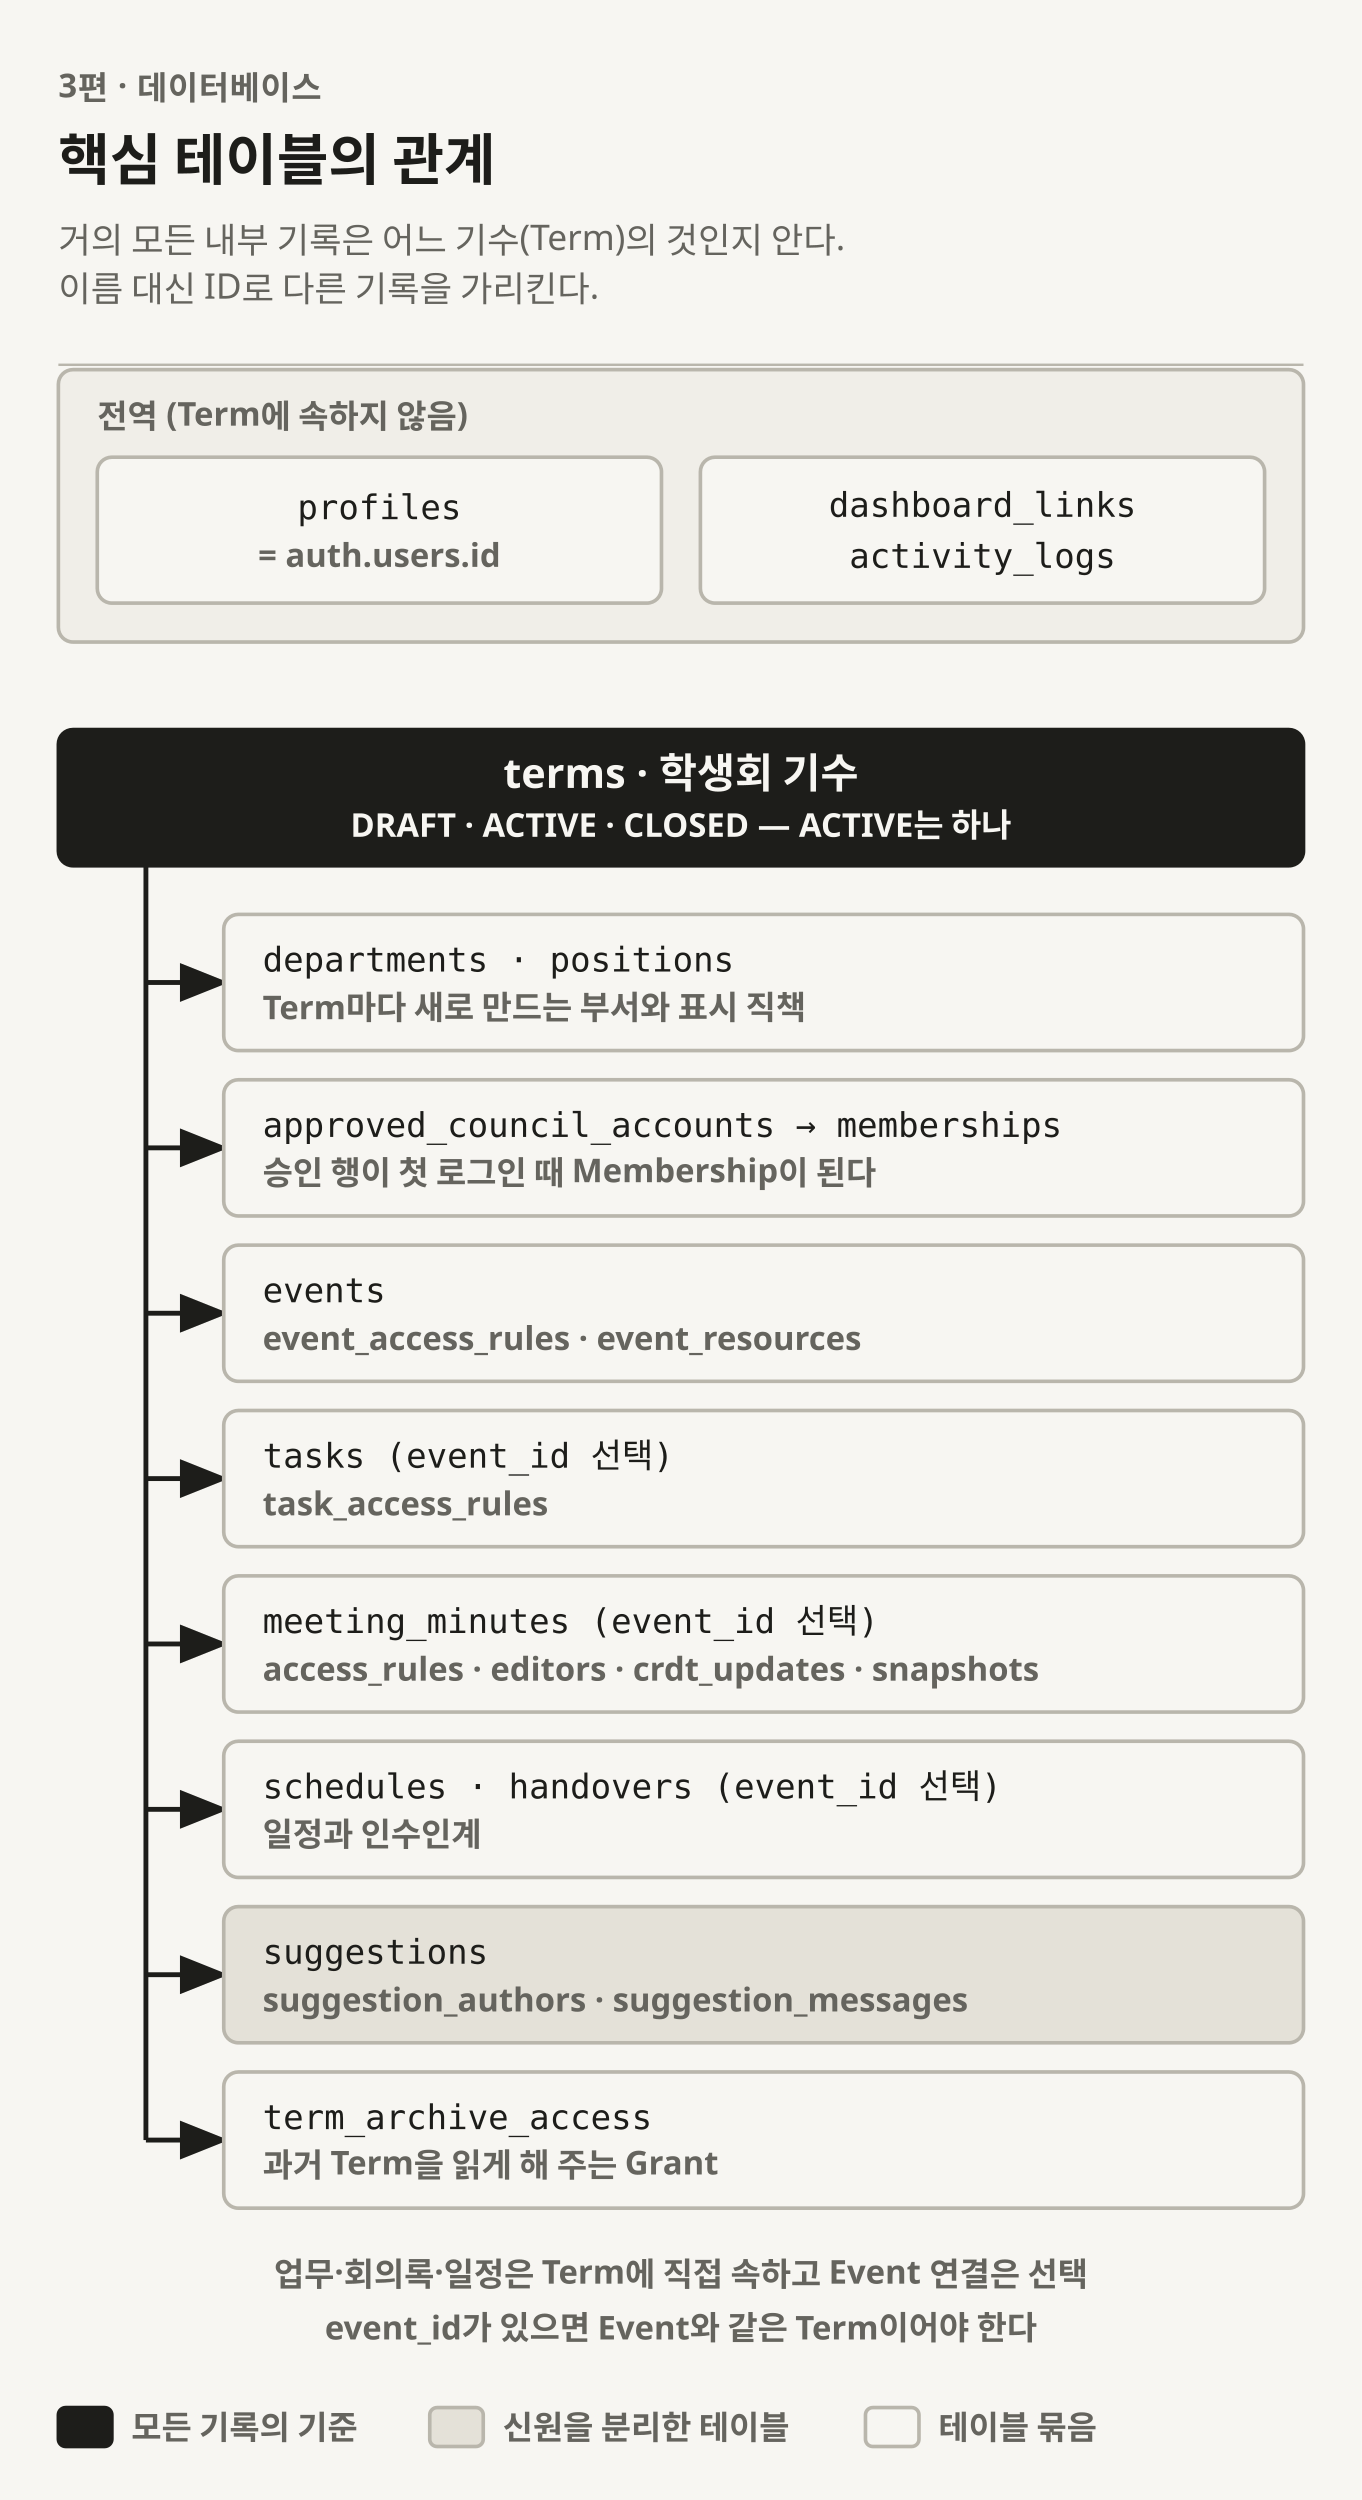
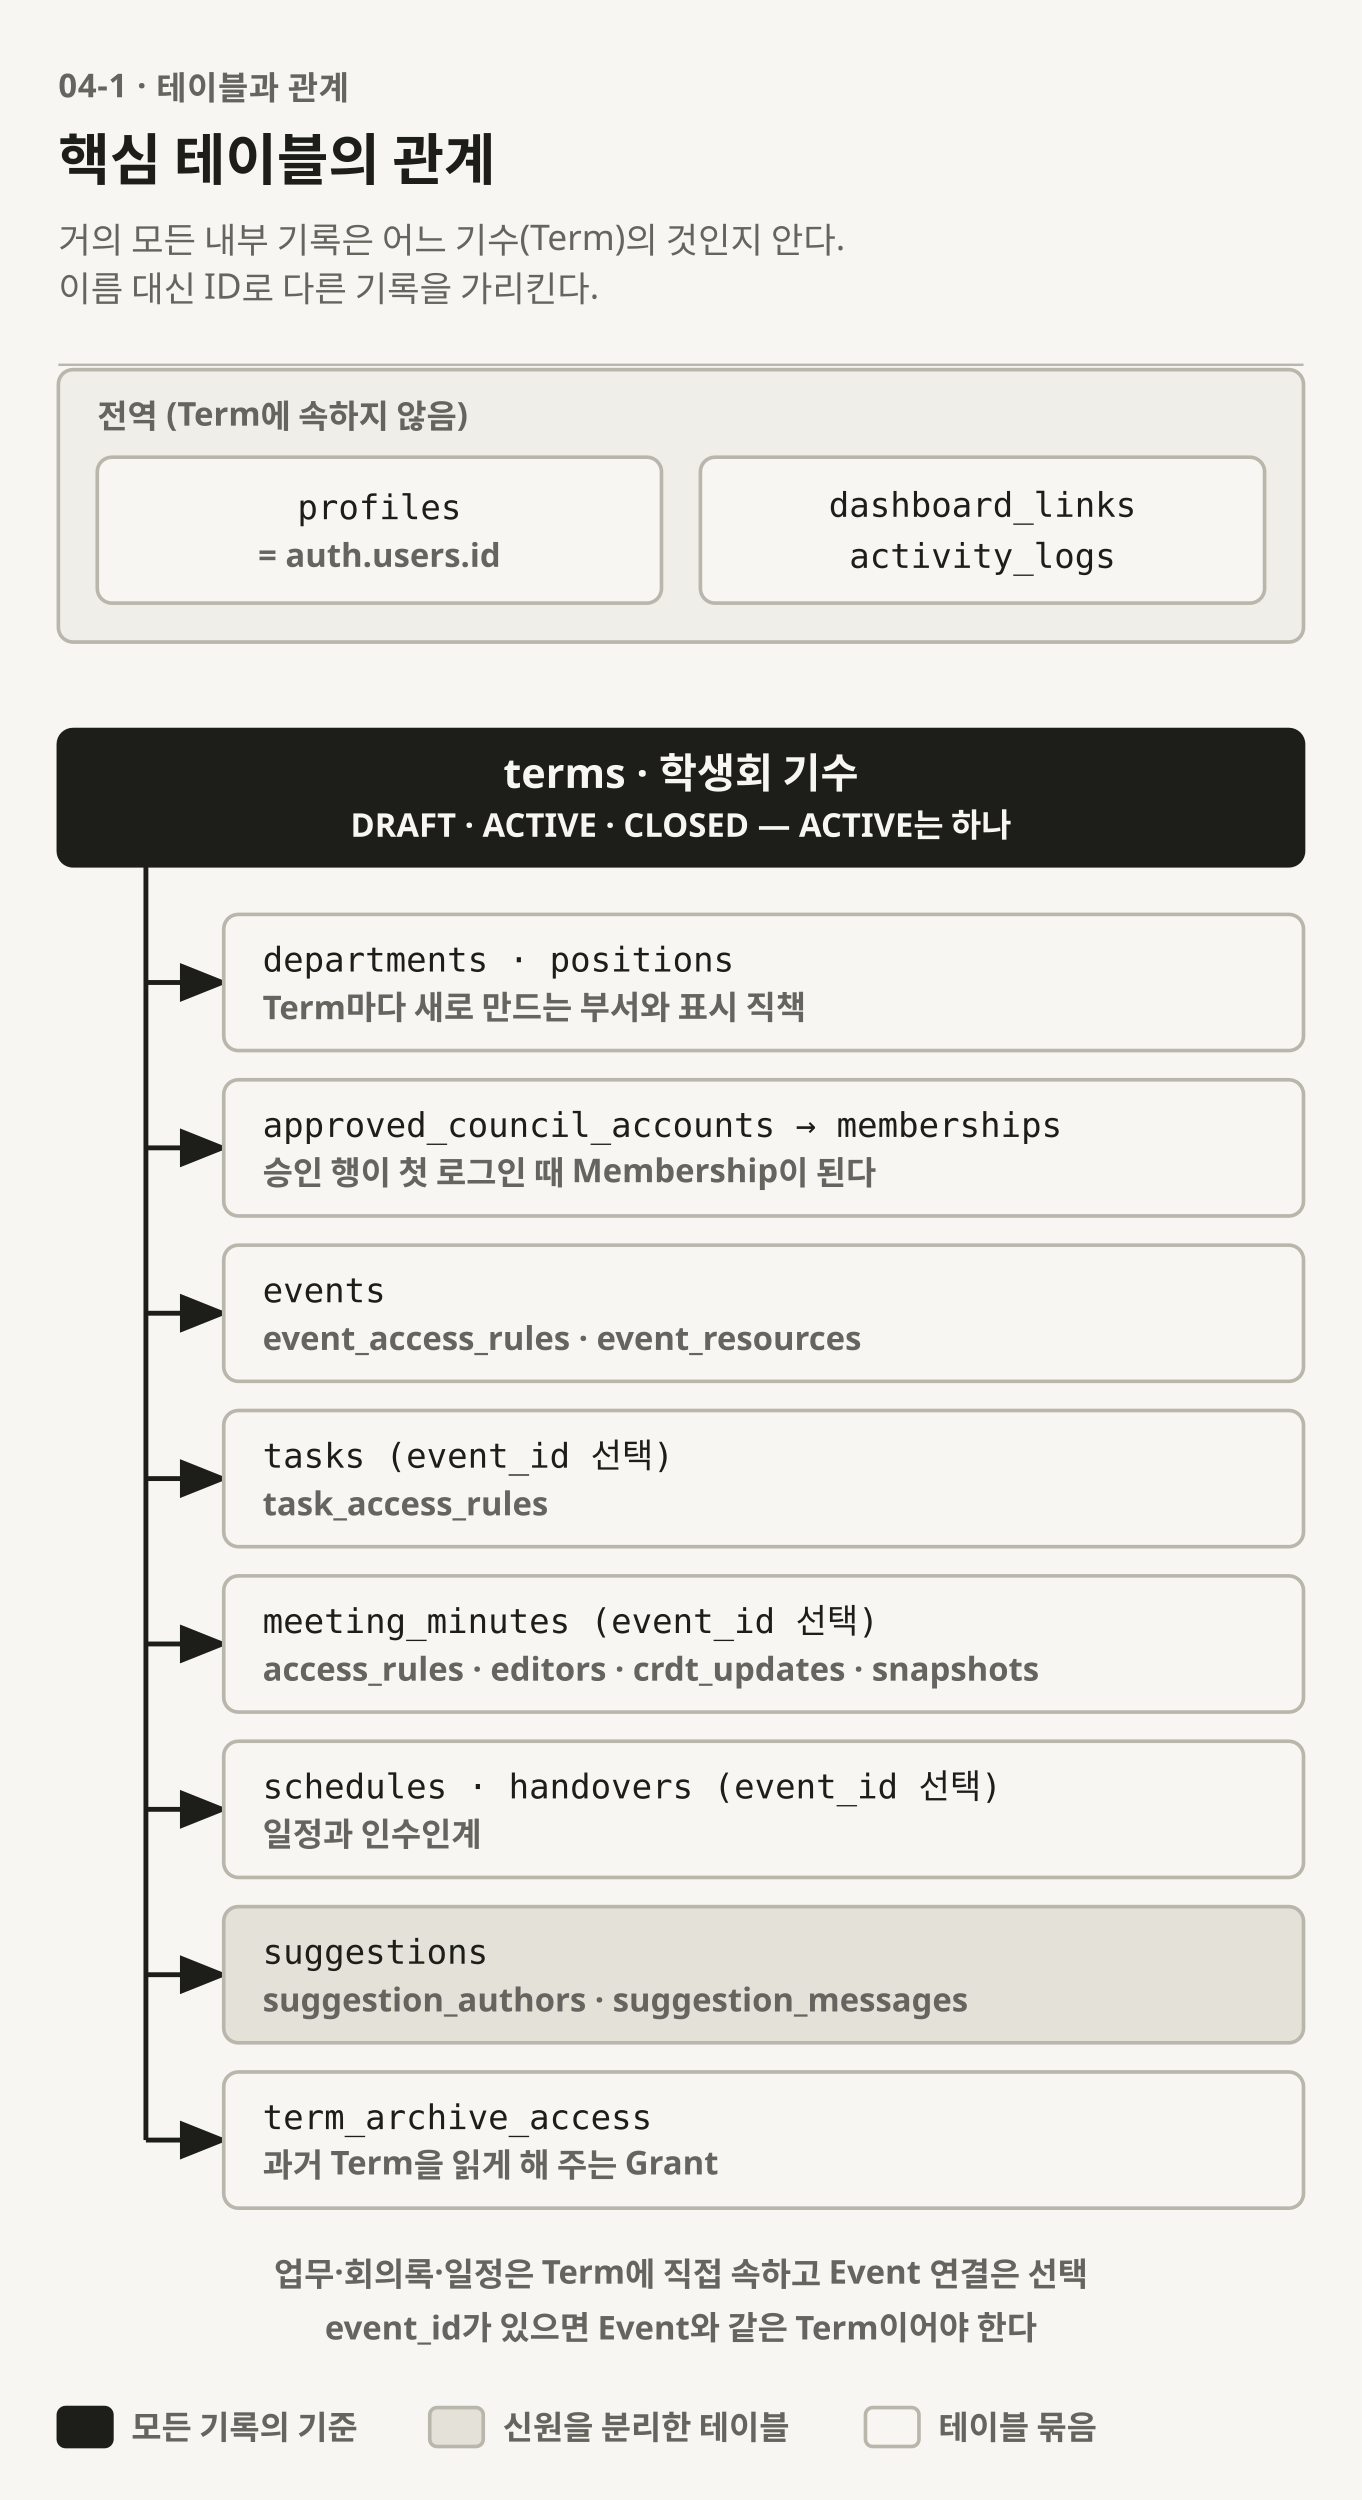
<svg xmlns="http://www.w3.org/2000/svg" viewBox="0 0 560 1028" role="img" aria-labelledby="cpg-03a-erd-title cpg-03a-erd-desc">
  <defs>
    <marker id="cpg-03a-erd-a" markerWidth="10" markerHeight="8" refX="9" refY="4" orient="auto-start-reverse">
      <path d="M0,0 L10,4 L0,8 Z" fill="#1d1d1a" />
    </marker>
    <marker id="cpg-03a-erd-m" markerWidth="10" markerHeight="8" refX="9" refY="4" orient="auto-start-reverse">
      <path d="M0,0 L10,4 L0,8 Z" fill="#65645e" />
    </marker>
  </defs>
  <style>.bg{fill:#f7f6f2}.rule{stroke:#b9b6ac;stroke-width:1;fill:none}.node{fill:#f7f6f2;stroke:#b9b6ac;stroke-width:1.5}.zone{fill:#f0eee8;stroke:#b9b6ac;stroke-width:1.5}.deep{fill:#e4e1d8;stroke:#b9b6ac;stroke-width:1.5}.focal{fill:#1d1d1a;stroke:#1d1d1a;stroke-width:1.5}.outside{fill:#f7f6f2;stroke:#65645e;stroke-width:1.5;stroke-dasharray:6 4}.flow{stroke:#1d1d1a;stroke-width:2;fill:none;marker-end:url(#cpg-03a-erd-a)}.dash{stroke:#65645e;stroke-width:1.8;fill:none;stroke-dasharray:7 5;marker-end:url(#cpg-03a-erd-m)}.line{stroke:#1d1d1a;stroke-width:2;fill:none}.soft{stroke:#929087;stroke-width:1.4;fill:none}.boundary{stroke:#65645e;stroke-width:1.5;fill:none;stroke-dasharray:8 6}.mask{fill:#f7f6f2;stroke:none}.tag{font:600 13.5px 'Pretendard','Noto Sans KR','Apple SD Gothic Neo','Malgun Gothic',sans-serif;fill:#65645e;letter-spacing:.02em}.title{font:700 23px 'Pretendard','Noto Sans KR','Apple SD Gothic Neo','Malgun Gothic',sans-serif;fill:#1d1d1a}.subtitle{font:400 14.5px 'Pretendard','Noto Sans KR','Apple SD Gothic Neo','Malgun Gothic',sans-serif;fill:#65645e}.name{font:700 17px 'Pretendard','Noto Sans KR','Apple SD Gothic Neo','Malgun Gothic',sans-serif;fill:#1d1d1a}.body{font:400 15px 'Pretendard','Noto Sans KR','Apple SD Gothic Neo','Malgun Gothic',sans-serif;fill:#1d1d1a}.code{font:500 14px 'D2Coding','JetBrains Mono','Consolas',monospace;fill:#1d1d1a}.small{font:600 13.5px 'Pretendard','Noto Sans KR','Apple SD Gothic Neo','Malgun Gothic',sans-serif;fill:#65645e}.lab{font:700 13.5px 'Pretendard','Noto Sans KR','Apple SD Gothic Neo','Malgun Gothic',sans-serif;fill:#1d1d1a}.inv{fill:#f7f6f2}.big{font:800 22px 'Pretendard','Noto Sans KR','Apple SD Gothic Neo','Malgun Gothic',sans-serif;fill:#1d1d1a}</style>
  <rect class="bg" width="560" height="1028" />
-   <text class="tag" x="24" y="40">3편 · 데이터베이스</text>
+   <text class="tag" x="24" y="40">04-1 · 테이블과 관계</text>
  <text class="title" x="24" y="74">핵심 테이블의 관계</text>
  <text class="subtitle" x="24" y="104">거의 모든 내부 기록은 어느 기수(Term)의 것인지 안다.</text>
  <text class="subtitle" x="24" y="124">이름 대신 ID로 다른 기록을 가리킨다.</text>
  <line class="rule" x1="24" y1="150" x2="536" y2="150" />
  <rect class="zone" x="24" y="152" width="512" height="112" rx="6" />
  <text class="small" x="40" y="176">전역 (Term에 속하지 않음)</text>
  <rect class="node" x="40" y="188" width="232" height="60" rx="6" />
  <text class="code" x="156" y="213.5" text-anchor="middle">profiles</text>
  <text class="small" x="156" y="233.1" text-anchor="middle">= auth.users.id</text>
  <rect class="node" x="288" y="188" width="232" height="60" rx="6" />
  <text class="code" x="404" y="212.5" text-anchor="middle">dashboard_links</text>
  <text class="code" x="404" y="233.5" text-anchor="middle">activity_logs</text>
  <path class="line" d="M60 356 V880" />
  <path class="flow" d="M60 404 H92" />
  <rect class="node" x="92" y="376" width="444" height="56" rx="6" />
  <text class="code" x="108" y="399.5">departments · positions</text>
  <text class="small" x="108" y="419.1">Term마다 새로 만드는 부서와 표시 직책</text>
  <path class="flow" d="M60 472 H92" />
  <rect class="node" x="92" y="444" width="444" height="56" rx="6" />
  <text class="code" x="108" y="467.5">approved_council_accounts → memberships</text>
  <text class="small" x="108" y="487.1">승인 행이 첫 로그인 때 Membership이 된다</text>
  <path class="flow" d="M60 540 H92" />
  <rect class="node" x="92" y="512" width="444" height="56" rx="6" />
  <text class="code" x="108" y="535.5">events</text>
  <text class="small" x="108" y="555.1">event_access_rules · event_resources</text>
  <path class="flow" d="M60 608 H92" />
  <rect class="node" x="92" y="580" width="444" height="56" rx="6" />
  <text class="code" x="108" y="603.5">tasks (event_id 선택)</text>
  <text class="small" x="108" y="623.1">task_access_rules</text>
  <path class="flow" d="M60 676 H92" />
  <rect class="node" x="92" y="648" width="444" height="56" rx="6" />
  <text class="code" x="108" y="671.5">meeting_minutes (event_id 선택)</text>
  <text class="small" x="108" y="691.1">access_rules · editors · crdt_updates · snapshots</text>
  <path class="flow" d="M60 744 H92" />
  <rect class="node" x="92" y="716" width="444" height="56" rx="6" />
  <text class="code" x="108" y="739.5">schedules · handovers (event_id 선택)</text>
  <text class="small" x="108" y="759.1">일정과 인수인계</text>
  <path class="flow" d="M60 812 H92" />
  <rect class="deep" x="92" y="784" width="444" height="56" rx="6" />
  <text class="code" x="108" y="807.5">suggestions</text>
  <text class="small" x="108" y="827.1">suggestion_authors · suggestion_messages</text>
  <path class="flow" d="M60 880 H92" />
  <rect class="node" x="92" y="852" width="444" height="56" rx="6" />
  <text class="code" x="108" y="875.5">term_archive_access</text>
  <text class="small" x="108" y="895.1">과거 Term을 읽게 해 주는 Grant</text>
  <rect class="focal" x="24" y="300" width="512" height="56" rx="6" />
  <text class="name inv" x="280" y="324.0" text-anchor="middle">terms · 학생회 기수</text>
  <text class="small inv" x="280" y="344.1" text-anchor="middle">DRAFT · ACTIVE · CLOSED — ACTIVE는 하나</text>
  <text class="small" x="280" y="940" text-anchor="middle">업무·회의록·일정은 Term에 직접 속하고 Event 연결은 선택</text>
  <text class="small" x="280" y="962" text-anchor="middle">event_id가 있으면 Event와 같은 Term이어야 한다</text>
  <rect class="focal" x="24" y="990" width="22" height="16" rx="3" />
  <text class="small" x="54" y="1003">모든 기록의 기준</text>
  <rect class="deep" x="176.71" y="990" width="22" height="16" rx="3" />
  <text class="small" x="206.71" y="1003">신원을 분리한 테이블</text>
  <rect class="node" x="355.88" y="990" width="22" height="16" rx="3" />
  <text class="small" x="385.88" y="1003">테이블 묶음</text>
</svg>
